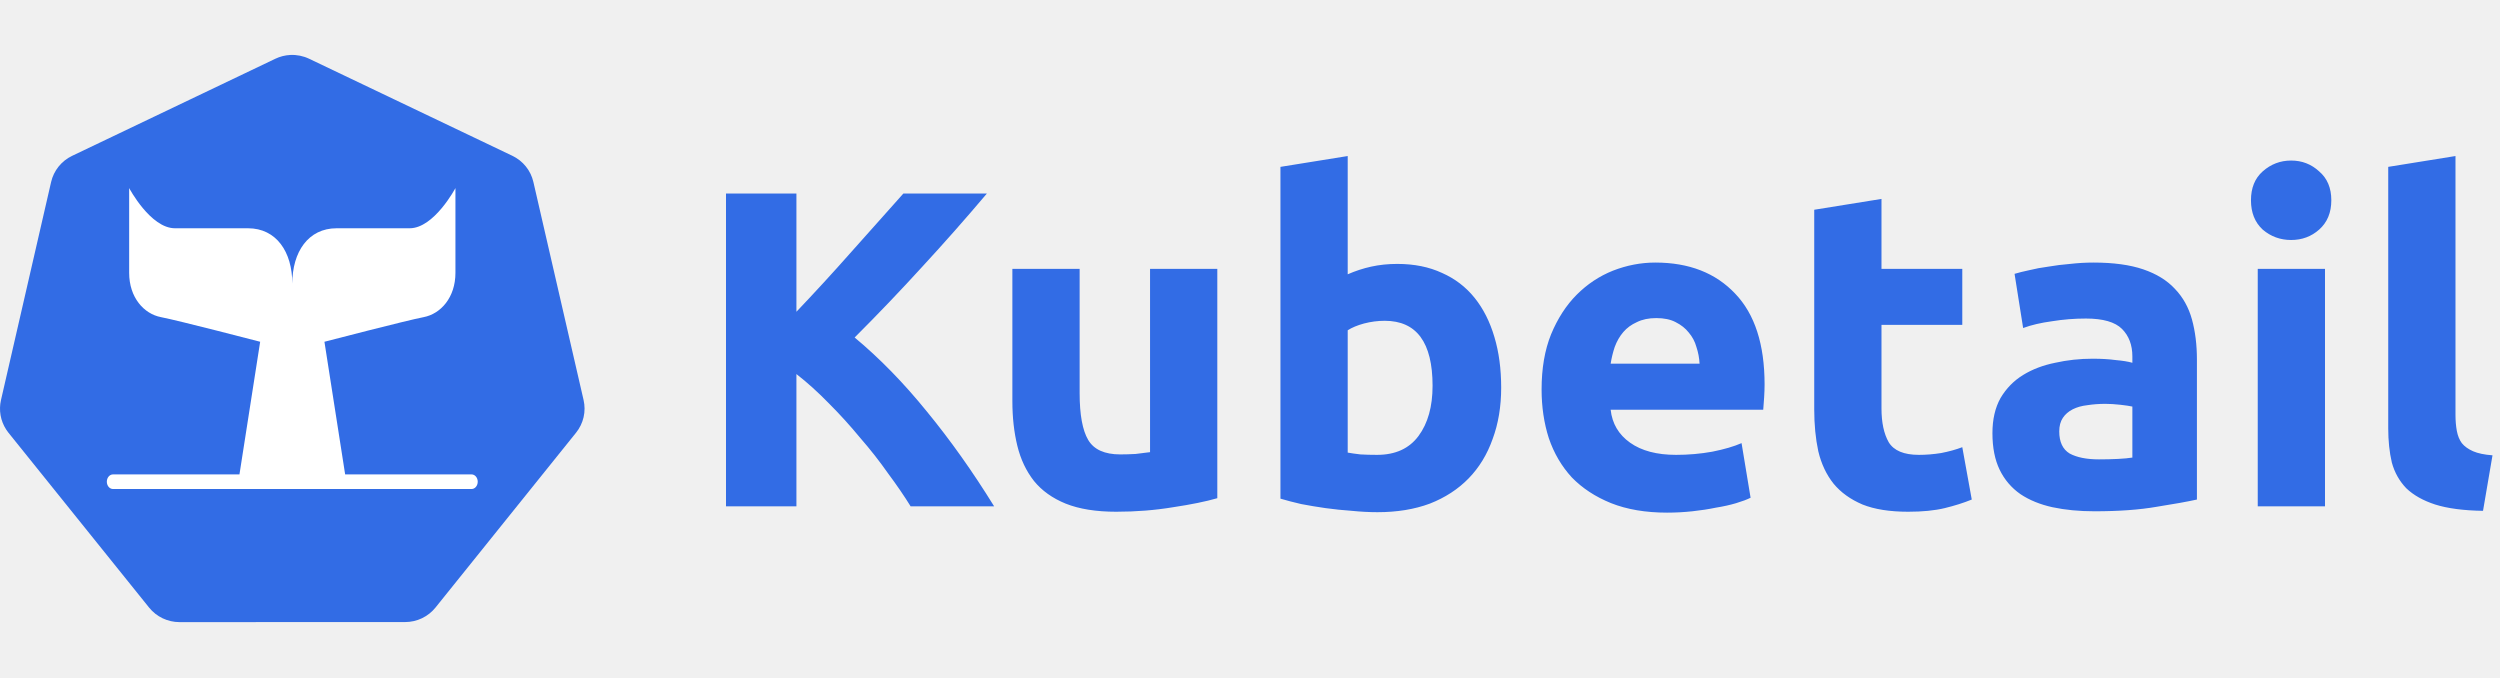
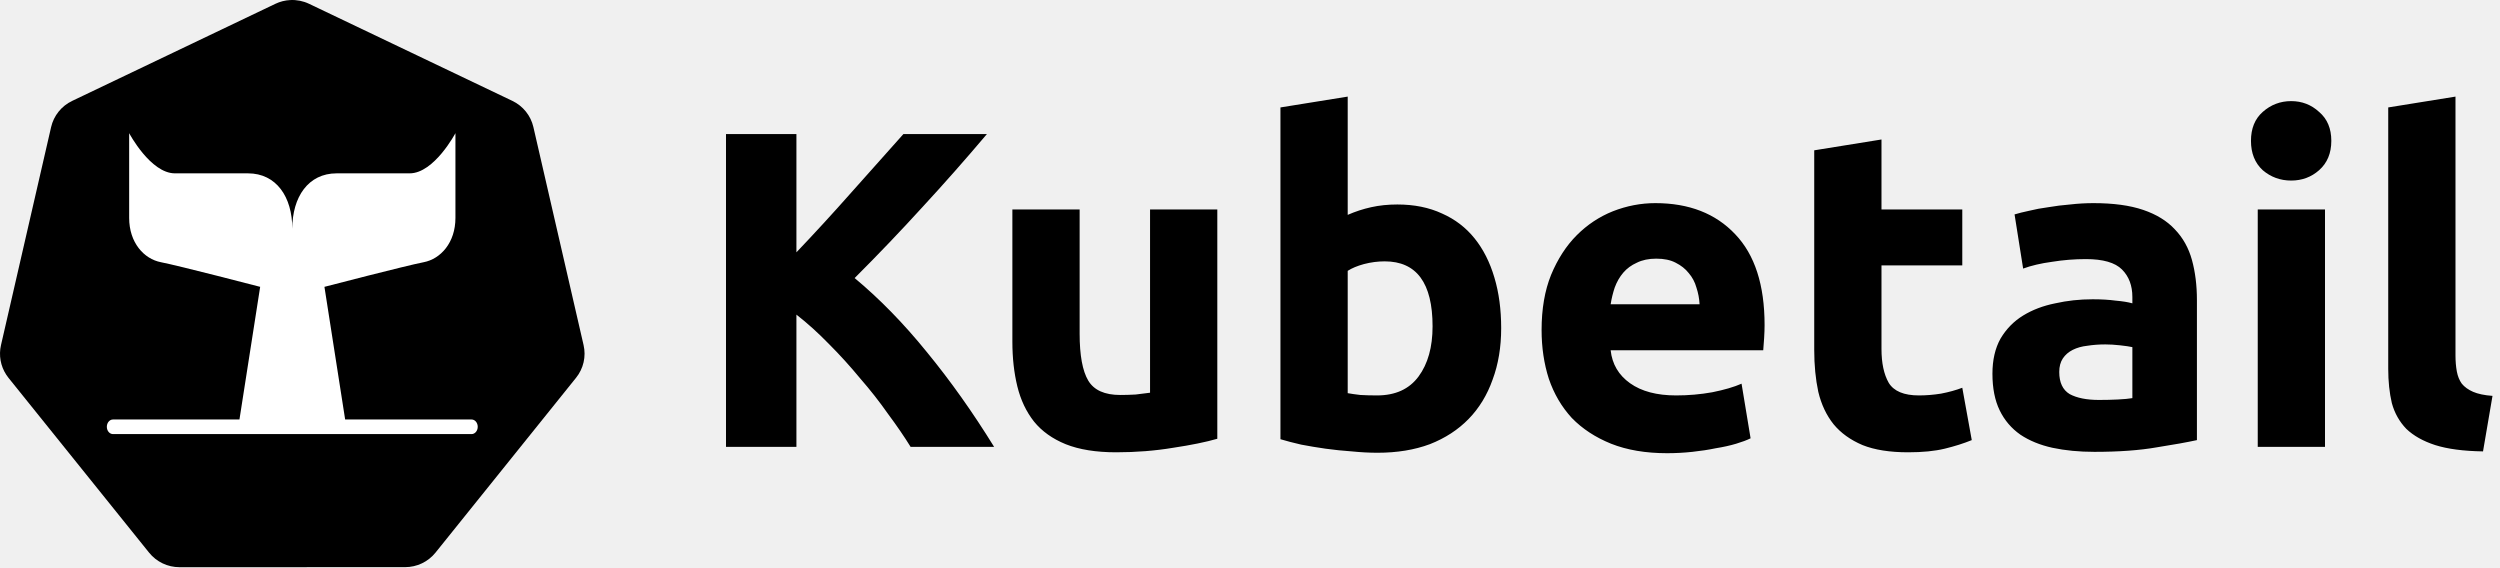
- <svg xmlns="http://www.w3.org/2000/svg" width="3323" height="900" viewBox="0 0 3323 900" fill="none">
-   <path d="M1210.4 673C1202 659.4 1192 644.8 1180.4 629.2C1169.2 613.2 1156.8 597.4 1143.2 581.8C1130 565.8 1116.2 550.6 1101.8 536.2C1087.4 521.4 1073 508.4 1058.6 497.2V673H965V257.2H1058.6V414.4C1083 388.8 1107.4 362.2 1131.8 334.6C1156.6 306.6 1179.6 280.8 1200.8 257.2H1311.8C1283.4 290.8 1254.8 323.2 1226 354.4C1197.6 385.6 1167.6 417 1136 448.6C1169.2 476.2 1201.2 509 1232 547C1263.2 585 1293 627 1321.4 673H1210.4ZM1618.05 662.2C1602.85 666.6 1583.25 670.6 1559.25 674.2C1535.25 678.2 1510.05 680.2 1483.65 680.2C1456.85 680.2 1434.45 676.6 1416.45 669.4C1398.85 662.2 1384.85 652.2 1374.45 639.4C1364.05 626.2 1356.65 610.6 1352.25 592.6C1347.85 574.6 1345.65 554.8 1345.65 533.2V357.4H1435.05V522.4C1435.05 551.2 1438.85 572 1446.45 584.8C1454.05 597.6 1468.25 604 1489.05 604C1495.45 604 1502.25 603.8 1509.45 603.4C1516.65 602.6 1523.05 601.8 1528.65 601V357.4H1618.05V662.2ZM1904.17 512.8C1904.17 455.2 1882.97 426.4 1840.57 426.4C1831.37 426.4 1822.17 427.6 1812.97 430C1804.17 432.4 1796.97 435.4 1791.37 439V601.6C1795.77 602.4 1801.37 603.2 1808.17 604C1814.97 604.4 1822.37 604.6 1830.37 604.6C1854.77 604.6 1873.17 596.2 1885.57 579.4C1897.97 562.6 1904.17 540.4 1904.17 512.8ZM1995.37 515.2C1995.37 540.4 1991.57 563.2 1983.97 583.6C1976.77 604 1966.17 621.4 1952.17 635.8C1938.17 650.2 1920.97 661.4 1900.57 669.4C1880.17 677 1856.97 680.8 1830.97 680.8C1820.17 680.8 1808.77 680.2 1796.77 679C1785.17 678.2 1773.57 677 1761.97 675.4C1750.77 673.8 1739.97 672 1729.57 670C1719.17 667.6 1709.97 665.2 1701.97 662.8V221.8L1791.37 207.4V364.6C1801.37 360.2 1811.77 356.8 1822.57 354.4C1833.37 352 1844.97 350.8 1857.37 350.8C1879.77 350.8 1899.57 354.8 1916.77 362.8C1933.97 370.4 1948.37 381.4 1959.97 395.8C1971.57 410.2 1980.37 427.6 1986.37 448C1992.37 468 1995.37 490.4 1995.37 515.2ZM2049.08 517.6C2049.08 489.6 2053.28 465.2 2061.68 444.4C2070.48 423.2 2081.88 405.6 2095.88 391.6C2109.88 377.6 2125.88 367 2143.88 359.8C2162.28 352.6 2181.08 349 2200.28 349C2245.08 349 2280.48 362.8 2306.48 390.4C2332.48 417.6 2345.48 457.8 2345.48 511C2345.48 516.2 2345.28 522 2344.88 528.4C2344.48 534.4 2344.08 539.8 2343.68 544.6H2140.88C2142.88 563 2151.48 577.6 2166.68 588.4C2181.88 599.2 2202.28 604.6 2227.88 604.6C2244.28 604.6 2260.28 603.2 2275.88 600.4C2291.88 597.2 2304.88 593.4 2314.88 589L2326.88 661.6C2322.08 664 2315.68 666.4 2307.68 668.8C2299.68 671.2 2290.68 673.2 2280.68 674.8C2271.08 676.8 2260.68 678.4 2249.48 679.6C2238.28 680.8 2227.08 681.4 2215.88 681.4C2187.48 681.4 2162.68 677.2 2141.48 668.8C2120.68 660.4 2103.28 649 2089.28 634.6C2075.68 619.8 2065.48 602.4 2058.68 582.4C2052.28 562.4 2049.08 540.8 2049.08 517.6ZM2259.08 483.4C2258.68 475.8 2257.28 468.4 2254.88 461.2C2252.88 454 2249.48 447.6 2244.68 442C2240.28 436.4 2234.48 431.8 2227.28 428.2C2220.48 424.6 2211.88 422.8 2201.48 422.8C2191.48 422.8 2182.88 424.6 2175.68 428.2C2168.48 431.4 2162.48 435.8 2157.68 441.4C2152.88 447 2149.08 453.6 2146.28 461.2C2143.88 468.4 2142.08 475.8 2140.88 483.4H2259.08ZM2411.47 278.8L2500.87 264.4V357.4H2608.27V431.8H2500.87V542.8C2500.87 561.6 2504.07 576.6 2510.47 587.8C2517.27 599 2530.67 604.6 2550.67 604.6C2560.27 604.6 2570.07 603.8 2580.07 602.2C2590.47 600.2 2599.87 597.6 2608.27 594.4L2620.87 664C2610.07 668.4 2598.07 672.2 2584.87 675.4C2571.67 678.6 2555.47 680.2 2536.27 680.2C2511.87 680.2 2491.67 677 2475.67 670.6C2459.67 663.8 2446.87 654.6 2437.27 643C2427.67 631 2420.87 616.6 2416.87 599.8C2413.27 583 2411.47 564.4 2411.47 544V278.8ZM2789.95 610.6C2798.75 610.6 2807.15 610.4 2815.15 610C2823.15 609.6 2829.55 609 2834.35 608.2V540.4C2830.75 539.6 2825.35 538.8 2818.15 538C2810.95 537.2 2804.35 536.8 2798.35 536.8C2789.95 536.8 2781.95 537.4 2774.35 538.6C2767.15 539.4 2760.75 541.2 2755.15 544C2749.55 546.8 2745.15 550.6 2741.95 555.4C2738.75 560.2 2737.15 566.2 2737.15 573.4C2737.15 587.4 2741.75 597.2 2750.95 602.8C2760.55 608 2773.55 610.6 2789.95 610.6ZM2782.75 349C2809.15 349 2831.15 352 2848.75 358C2866.35 364 2880.35 372.6 2890.75 383.8C2901.55 395 2909.15 408.6 2913.55 424.6C2917.95 440.6 2920.15 458.4 2920.15 478V664C2907.35 666.8 2889.55 670 2866.75 673.6C2843.95 677.6 2816.35 679.6 2783.95 679.6C2763.55 679.6 2744.95 677.8 2728.15 674.2C2711.75 670.6 2697.55 664.8 2685.55 656.8C2673.55 648.4 2664.35 637.6 2657.95 624.4C2651.55 611.2 2648.35 595 2648.35 575.8C2648.35 557.4 2651.95 541.8 2659.15 529C2666.75 516.2 2676.75 506 2689.15 498.4C2701.55 490.8 2715.75 485.4 2731.75 482.2C2747.75 478.6 2764.35 476.8 2781.55 476.8C2793.15 476.8 2803.35 477.4 2812.15 478.6C2821.35 479.4 2828.75 480.6 2834.35 482.2V473.8C2834.35 458.6 2829.75 446.4 2820.55 437.2C2811.35 428 2795.35 423.4 2772.55 423.4C2757.35 423.4 2742.35 424.6 2727.55 427C2712.75 429 2699.95 432 2689.15 436L2677.75 364C2682.95 362.4 2689.35 360.8 2696.95 359.2C2704.95 357.2 2713.55 355.6 2722.75 354.4C2731.95 352.8 2741.55 351.6 2751.55 350.8C2761.95 349.6 2772.35 349 2782.75 349ZM3090.39 673H3000.99V357.4H3090.39V673ZM3098.79 266.2C3098.79 282.6 3093.39 295.6 3082.59 305.2C3072.19 314.4 3059.79 319 3045.39 319C3030.99 319 3018.39 314.4 3007.59 305.2C2997.19 295.6 2991.99 282.6 2991.99 266.2C2991.99 249.8 2997.19 237 3007.59 227.8C3018.39 218.2 3030.99 213.4 3045.39 213.4C3059.79 213.4 3072.19 218.2 3082.59 227.8C3093.39 237 3098.79 249.8 3098.79 266.2ZM3300.43 679C3274.43 678.6 3253.23 675.8 3236.83 670.6C3220.83 665.4 3208.03 658.2 3198.43 649C3189.23 639.4 3182.83 628 3179.23 614.8C3176.03 601.2 3174.43 586 3174.43 569.2V221.8L3263.83 207.4V551.2C3263.83 559.2 3264.43 566.4 3265.63 572.8C3266.83 579.2 3269.03 584.6 3272.23 589C3275.83 593.4 3280.83 597 3287.23 599.8C3293.63 602.6 3302.23 604.4 3313.03 605.2L3300.43 679Z" fill="#326CE5" />
-   <g clip-path="url(#clip0_1216_2226)">
-     <path d="M385.807 73.067C378.938 73.412 372.208 75.116 366.011 78.076L95.888 207.144C88.896 210.482 82.753 215.341 77.915 221.357C73.076 227.374 69.666 234.395 67.939 241.898L1.298 531.817C-0.241 538.497 -0.413 545.415 0.791 552.162C1.996 558.909 4.553 565.347 8.311 571.097C9.222 572.502 10.202 573.863 11.247 575.173L198.216 807.641C203.056 813.656 209.199 818.512 216.191 821.85C223.183 825.187 230.842 826.919 238.602 826.918L538.435 826.849C546.192 826.854 553.85 825.128 560.841 821.796C567.833 818.465 573.978 813.615 578.821 807.606L765.721 575.104C770.563 569.086 773.975 562.063 775.703 554.557C777.432 547.05 777.432 539.254 775.705 531.748L708.96 241.829C707.232 234.326 703.823 227.305 698.984 221.288C694.146 215.272 688.003 210.413 681.011 207.074L410.853 78.076C403.059 74.352 394.447 72.63 385.807 73.067Z" fill="#326CE5" />
-     <path fill-rule="evenodd" clip-rule="evenodd" d="M458.77 630.581L431.242 454.262C431.242 454.262 540.215 425.917 563.042 421.555C585.868 417.193 605.368 395.381 605.368 362.675C605.368 329.968 605.368 250 605.368 250C605.368 250 577.043 303.412 544.526 303.412C512.009 303.412 481.325 303.412 447.45 303.412C409.757 303.412 388.525 334.792 388.525 376.968C388.525 334.792 367.294 303.412 329.601 303.412C295.726 303.412 265.042 303.412 232.525 303.412C200.008 303.412 171.683 250 171.683 250C171.683 250 171.683 329.968 171.683 362.675C171.683 395.381 191.2 417.193 214.009 421.555C236.836 425.917 345.809 454.262 345.809 454.262L318.281 630.581H150.197C145.666 630.581 142 634.923 142 640.29C142 645.658 145.666 650 150.197 650H626.803C631.334 650 635 645.658 635 640.29C635 634.923 631.334 630.581 626.803 630.581H458.719H458.77Z" fill="white" />
-   </g>
-   <defs>
-     <clipPath id="clip0_1216_2226">
-       <rect width="777" height="753.918" fill="white" transform="translate(0 73)" />
-     </clipPath>
-   </defs>
+ <svg xmlns="http://www.w3.org/2000/svg" width="3323" height="754" viewBox="0 0 3323 754" fill="none">
+   <path d="M1210.4 594C1202 580.4 1192 565.8 1180.4 550.2C1169.2 534.2 1156.8 518.4 1143.2 502.8C1130 486.8 1116.2 471.6 1101.8 457.2C1087.4 442.4 1073 429.4 1058.6 418.2V594H965V178.2H1058.6V335.4C1083 309.8 1107.4 283.2 1131.8 255.6C1156.6 227.6 1179.6 201.8 1200.8 178.2H1311.8C1283.4 211.8 1254.8 244.2 1226 275.4C1197.6 306.6 1167.6 338 1136 369.6C1169.2 397.2 1201.2 430 1232 468C1263.2 506 1293 548 1321.4 594H1210.4ZM1618.05 583.2C1602.85 587.6 1583.25 591.6 1559.25 595.2C1535.25 599.2 1510.05 601.2 1483.65 601.2C1456.85 601.2 1434.45 597.6 1416.45 590.4C1398.85 583.2 1384.85 573.2 1374.45 560.4C1364.05 547.2 1356.65 531.6 1352.25 513.6C1347.85 495.6 1345.65 475.8 1345.65 454.2V278.4H1435.05V443.4C1435.05 472.2 1438.85 493 1446.45 505.8C1454.05 518.6 1468.25 525 1489.05 525C1495.45 525 1502.25 524.8 1509.45 524.4C1516.65 523.6 1523.05 522.8 1528.65 522V278.4H1618.05V583.2ZM1904.17 433.8C1904.17 376.2 1882.97 347.4 1840.57 347.4C1831.37 347.4 1822.17 348.6 1812.97 351C1804.17 353.4 1796.97 356.4 1791.37 360V522.6C1795.77 523.4 1801.37 524.2 1808.17 525C1814.97 525.4 1822.37 525.6 1830.37 525.6C1854.77 525.6 1873.17 517.2 1885.57 500.4C1897.97 483.6 1904.17 461.4 1904.17 433.8ZM1995.37 436.2C1995.37 461.4 1991.57 484.2 1983.97 504.6C1976.77 525 1966.17 542.4 1952.17 556.8C1938.17 571.2 1920.97 582.4 1900.57 590.4C1880.17 598 1856.97 601.8 1830.97 601.8C1820.17 601.8 1808.77 601.2 1796.77 600C1785.17 599.2 1773.57 598 1761.97 596.4C1750.77 594.8 1739.97 593 1729.57 591C1719.17 588.6 1709.97 586.2 1701.97 583.8V142.8L1791.37 128.4V285.6C1801.37 281.2 1811.77 277.8 1822.57 275.4C1833.37 273 1844.97 271.8 1857.37 271.8C1879.77 271.8 1899.57 275.8 1916.77 283.8C1933.97 291.4 1948.37 302.4 1959.97 316.8C1971.57 331.2 1980.37 348.6 1986.37 369C1992.37 389 1995.37 411.4 1995.37 436.2ZM2049.08 438.6C2049.08 410.6 2053.28 386.2 2061.68 365.4C2070.48 344.2 2081.88 326.6 2095.88 312.6C2109.88 298.6 2125.88 288 2143.88 280.8C2162.28 273.6 2181.08 270 2200.28 270C2245.08 270 2280.48 283.8 2306.48 311.4C2332.48 338.6 2345.48 378.8 2345.48 432C2345.48 437.2 2345.28 443 2344.88 449.4C2344.48 455.4 2344.08 460.8 2343.68 465.6H2140.88C2142.88 484 2151.48 498.6 2166.68 509.4C2181.88 520.2 2202.28 525.6 2227.88 525.6C2244.28 525.6 2260.28 524.2 2275.88 521.4C2291.88 518.2 2304.88 514.4 2314.88 510L2326.88 582.6C2322.08 585 2315.68 587.4 2307.68 589.8C2299.68 592.2 2290.68 594.2 2280.68 595.8C2271.08 597.8 2260.68 599.4 2249.48 600.6C2238.28 601.8 2227.08 602.4 2215.88 602.4C2187.48 602.4 2162.68 598.2 2141.48 589.8C2120.68 581.4 2103.28 570 2089.28 555.6C2075.68 540.8 2065.48 523.4 2058.68 503.4C2052.28 483.4 2049.08 461.8 2049.08 438.6ZM2259.08 404.4C2258.68 396.8 2257.28 389.4 2254.88 382.2C2252.88 375 2249.48 368.6 2244.68 363C2240.28 357.4 2234.48 352.8 2227.28 349.2C2220.48 345.6 2211.88 343.8 2201.48 343.8C2191.48 343.8 2182.88 345.6 2175.68 349.2C2168.48 352.4 2162.48 356.8 2157.68 362.4C2152.88 368 2149.08 374.6 2146.28 382.2C2143.88 389.4 2142.08 396.8 2140.88 404.4H2259.08ZM2411.47 199.8L2500.87 185.4V278.4H2608.27V352.8H2500.87V463.8C2500.87 482.6 2504.07 497.6 2510.47 508.8C2517.27 520 2530.67 525.6 2550.67 525.6C2560.27 525.6 2570.07 524.8 2580.07 523.2C2590.47 521.2 2599.87 518.6 2608.27 515.4L2620.87 585C2610.07 589.4 2598.07 593.2 2584.87 596.4C2571.67 599.6 2555.47 601.2 2536.27 601.2C2511.87 601.2 2491.67 598 2475.67 591.6C2459.67 584.8 2446.87 575.6 2437.27 564C2427.67 552 2420.87 537.6 2416.87 520.8C2413.27 504 2411.47 485.4 2411.47 465V199.8ZM2789.95 531.6C2798.75 531.6 2807.15 531.4 2815.15 531C2823.15 530.6 2829.55 530 2834.35 529.2V461.4C2830.75 460.6 2825.35 459.8 2818.15 459C2810.95 458.2 2804.35 457.8 2798.35 457.8C2789.95 457.8 2781.95 458.4 2774.35 459.6C2767.15 460.4 2760.75 462.2 2755.15 465C2749.55 467.8 2745.15 471.6 2741.95 476.4C2738.75 481.2 2737.15 487.2 2737.15 494.4C2737.15 508.4 2741.75 518.2 2750.95 523.8C2760.55 529 2773.55 531.6 2789.95 531.6ZM2782.75 270C2809.15 270 2831.15 273 2848.75 279C2866.35 285 2880.35 293.6 2890.75 304.8C2901.55 316 2909.15 329.6 2913.55 345.6C2917.95 361.6 2920.15 379.4 2920.15 399V585C2907.35 587.8 2889.55 591 2866.75 594.6C2843.95 598.6 2816.35 600.6 2783.95 600.6C2763.55 600.6 2744.95 598.8 2728.15 595.2C2711.75 591.6 2697.55 585.8 2685.55 577.8C2673.55 569.4 2664.35 558.6 2657.95 545.4C2651.55 532.2 2648.35 516 2648.35 496.8C2648.35 478.4 2651.95 462.8 2659.15 450C2666.75 437.2 2676.75 427 2689.15 419.4C2701.55 411.8 2715.75 406.4 2731.75 403.2C2747.75 399.6 2764.35 397.8 2781.55 397.8C2793.15 397.8 2803.35 398.4 2812.15 399.6C2821.35 400.4 2828.75 401.6 2834.35 403.2V394.8C2834.35 379.6 2829.75 367.4 2820.55 358.2C2811.35 349 2795.35 344.4 2772.55 344.4C2757.35 344.4 2742.35 345.6 2727.55 348C2712.75 350 2699.95 353 2689.15 357L2677.75 285C2682.95 283.4 2689.35 281.8 2696.95 280.2C2704.95 278.2 2713.55 276.6 2722.75 275.4C2731.95 273.8 2741.55 272.6 2751.55 271.8C2761.95 270.6 2772.35 270 2782.75 270ZM3090.39 594H3000.99V278.4H3090.39V594ZM3098.79 187.2C3098.79 203.6 3093.39 216.6 3082.59 226.2C3072.19 235.4 3059.79 240 3045.39 240C3030.99 240 3018.39 235.4 3007.59 226.2C2997.19 216.6 2991.99 203.6 2991.99 187.2C2991.99 170.8 2997.19 158 3007.59 148.8C3018.39 139.2 3030.99 134.4 3045.39 134.4C3059.79 134.4 3072.19 139.2 3082.59 148.8C3093.39 158 3098.79 170.8 3098.79 187.2ZM3300.43 600C3274.43 599.6 3253.23 596.8 3236.83 591.6C3220.83 586.4 3208.03 579.2 3198.43 570C3189.23 560.4 3182.83 549 3179.23 535.8C3176.03 522.2 3174.43 507 3174.43 490.2V142.8L3263.83 128.4V472.2C3263.83 480.2 3264.43 487.4 3265.63 493.8C3266.83 500.2 3269.03 505.6 3272.23 510C3275.83 514.4 3280.83 518 3287.23 520.8C3293.63 523.6 3302.23 525.4 3313.03 526.2L3300.43 600Z" fill="currentColor" />
+   <path d="M385.807 0.066C378.938 0.412 372.208 2.116 366.011 5.076L95.888 134.144C88.896 137.482 82.753 142.341 77.915 148.357C73.076 154.374 69.666 161.395 67.939 168.898L1.298 458.817C-0.241 465.497 -0.413 472.415 0.791 479.162C1.996 485.909 4.553 492.347 8.311 498.097C9.222 499.502 10.202 500.863 11.247 502.173L198.216 734.641C203.056 740.656 209.199 745.512 216.191 748.85C223.183 752.187 230.842 753.919 238.602 753.918L538.435 753.849C546.192 753.854 553.85 752.128 560.841 748.796C567.833 745.465 573.978 740.615 578.821 734.606L765.721 502.104C770.563 496.086 773.975 489.063 775.703 481.557C777.432 474.05 777.432 466.254 775.705 458.748L708.96 168.829C707.232 161.326 703.823 154.305 698.984 148.288C694.146 142.272 688.003 137.413 681.011 134.074L410.853 5.076C403.059 1.352 394.447 -0.37 385.807 0.066Z" fill="currentColor" />
+   <path fill-rule="evenodd" clip-rule="evenodd" d="M458.77 557.581L431.242 381.262C431.242 381.262 540.215 352.917 563.042 348.555C585.868 344.193 605.368 322.381 605.368 289.675C605.368 256.968 605.368 177 605.368 177C605.368 177 577.043 230.412 544.526 230.412C512.009 230.412 481.325 230.412 447.45 230.412C409.757 230.412 388.525 261.792 388.525 303.968C388.525 261.792 367.294 230.412 329.601 230.412C295.726 230.412 265.042 230.412 232.525 230.412C200.008 230.412 171.683 177 171.683 177C171.683 177 171.683 256.968 171.683 289.675C171.683 322.381 191.2 344.193 214.009 348.555C236.836 352.917 345.809 381.262 345.809 381.262L318.281 557.581H150.197C145.666 557.581 142 561.923 142 567.29C142 572.658 145.666 577 150.197 577H626.803C631.334 577 635 572.658 635 567.29C635 561.923 631.334 557.581 626.803 557.581H458.719H458.77Z" fill="white" />
</svg>
